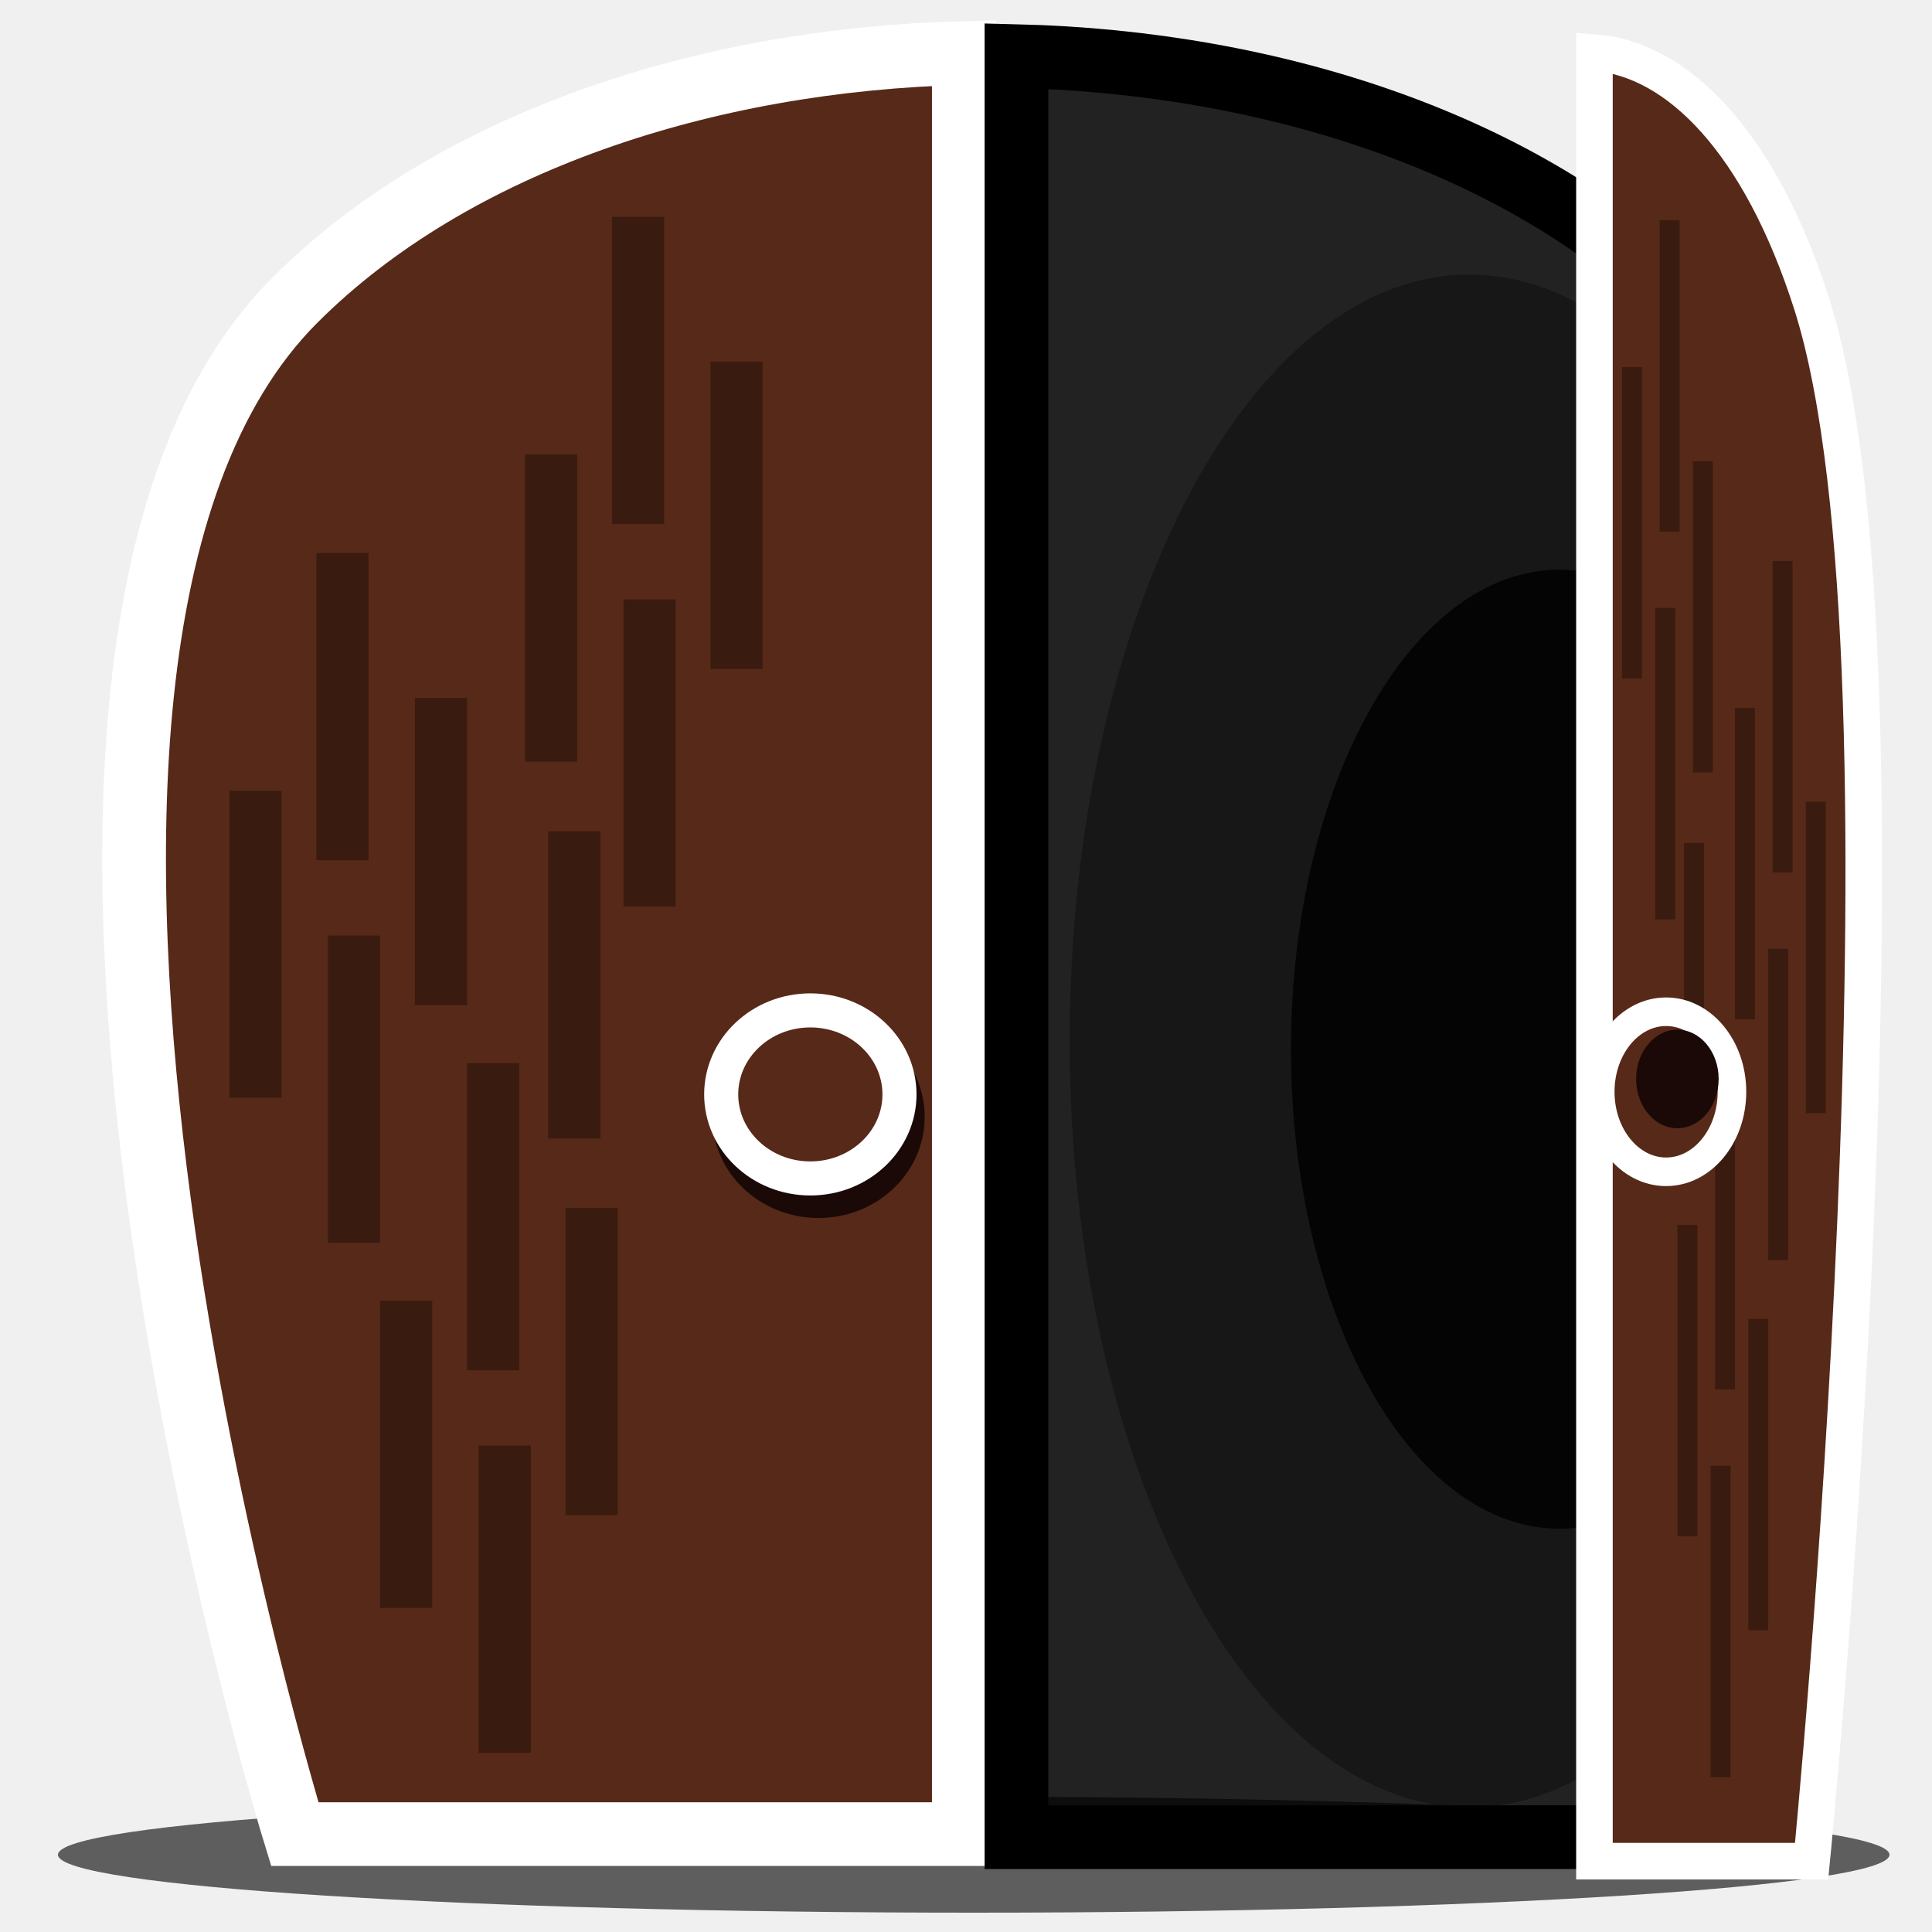
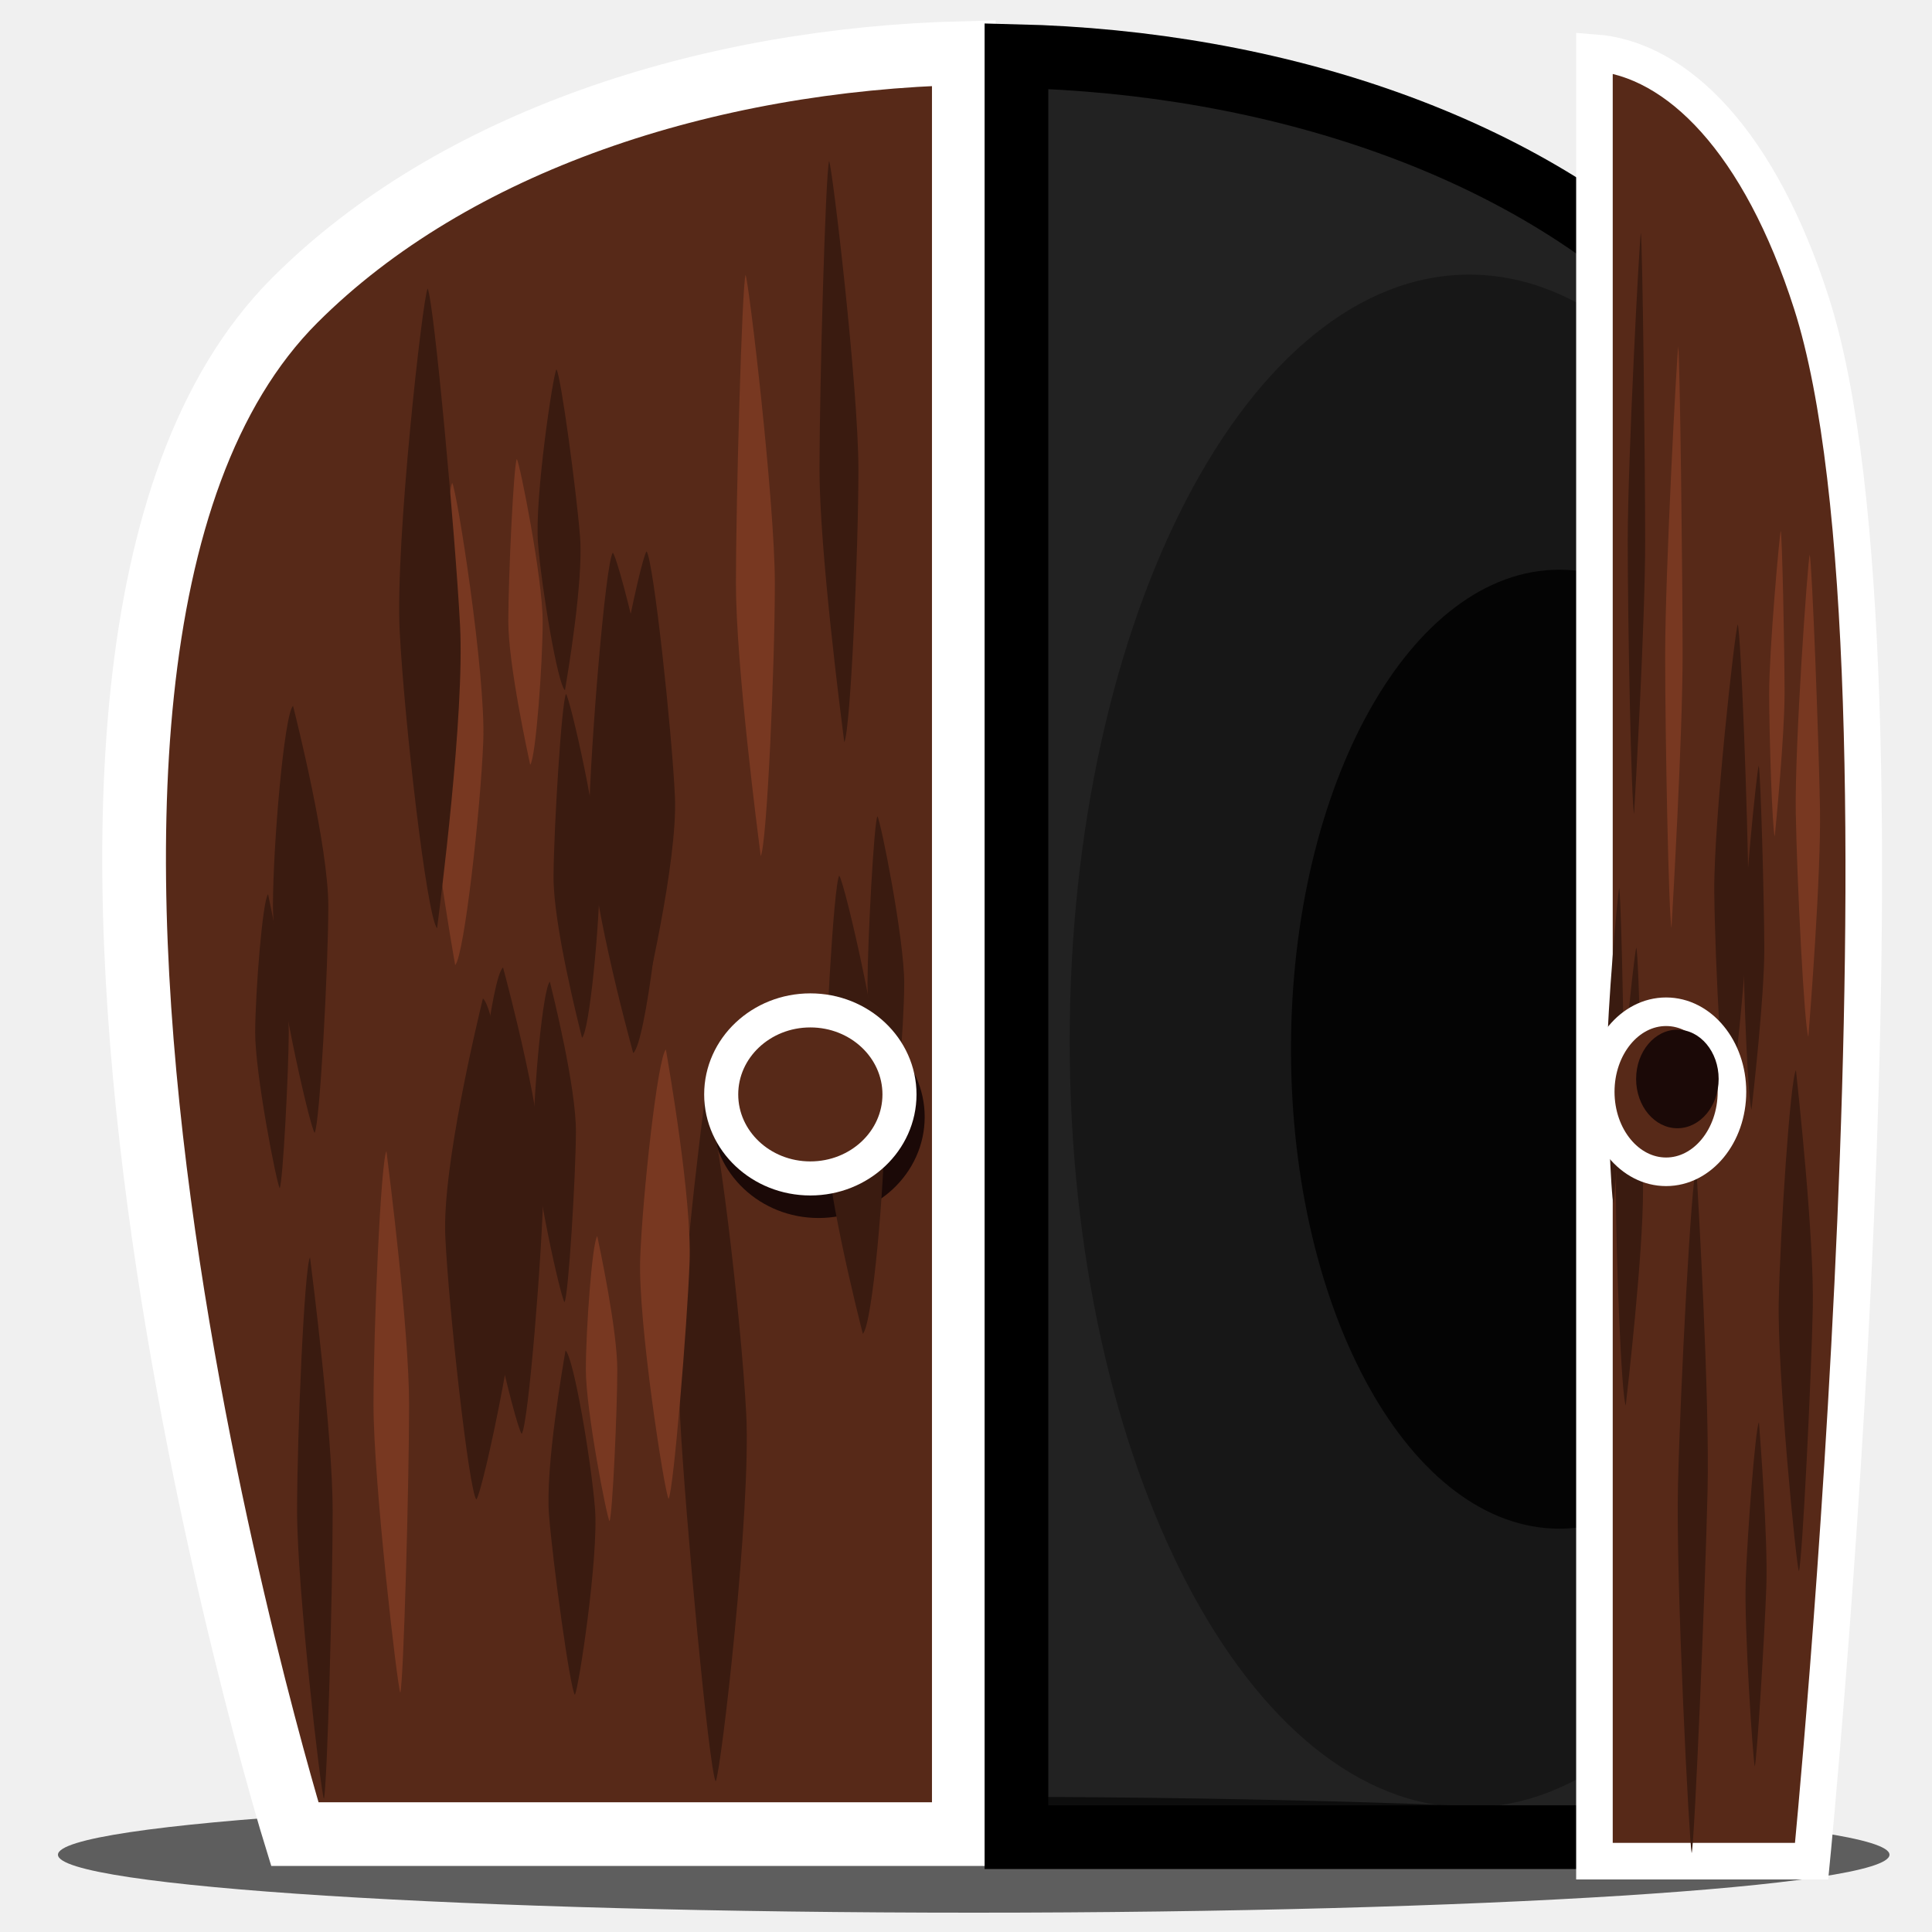
<svg xmlns="http://www.w3.org/2000/svg" width="377.953" height="377.953" viewBox="0 0 100 100" version="1.1" id="svg1">
  <defs id="defs1" />
  <g id="layer1">
    <ellipse style="fill:#000000;fill-opacity:0.608;stroke:none;stroke-width:1.763;stroke-dasharray:none;stroke-opacity:1" id="path28" cx="50.4" cy="96" rx="47.4" ry="3" />
    <path id="rect1" style="fill:#572918;fill-opacity:1;stroke:#ffffff;stroke-width:3.297;stroke-dasharray:none;stroke-opacity:1" d="M 49.887,2.746 C 36.583,3.066 23.469,7.331 15.258,15.542 c -18.713,18.713 0,79.392 0,79.392 h 34.629 z" />
    <ellipse style="fill:#572918;fill-opacity:1;stroke:#1b0907;stroke-width:1.763;stroke-dasharray:none;stroke-opacity:1" id="ellipse14" cx="42.366" cy="57.813" rx="4.614" ry="4.349" />
+     <g id="g1" transform="translate(0,1.058333)">
+       <g id="g37" transform="matrix(-1.093359,0,0,-1.048761,61.9665,105.3452)">
+         <path id="path26" style="fill:#3a1b10;fill-opacity:1;stroke-width:1.634;stroke-linecap:round" d="m 34.126,27.451 c -0.305,0.35 -2.284,9.847 -2.13,13.302 0.154,3.456 1.215,10.964 1.819,11.427 0.221,-0.972 1.933,-8.292 1.78,-11.747 -0.154,-3.456 -1.108,-12.498 -1.468,-12.982 z" />
+         <path id="path27" style="fill:#783821;fill-opacity:1;stroke-width:1.351;stroke-linecap:round" d="M 35.269,77.626 C 35.053,77.299 33.677,68.223 33.797,64.89 33.918,61.558 34.696,54.291 35.127,53.825 c 0.154,0.929 1.348,7.918 1.227,11.25 -0.12,3.333 -0.828,12.072 -1.086,12.551 z" />
+         <path id="path29" style="fill:#3a1b10;fill-opacity:1;stroke-width:1.056;stroke-linecap:round" d="m 29.88,67.207 c -0.193,-0.223 -1.611,-6.632 -1.598,-9.015 0.013,-2.383 0.484,-7.603 0.84,-7.956 0.156,0.655 1.363,5.584 1.349,7.967 -0.013,2.383 -0.384,8.65 -0.591,9.004 z" />
+         <path id="path30" style="fill:#3a1b10;fill-opacity:1;stroke-width:1.634;stroke-linecap:round" d="m 27.665,74.179 c -0.314,-0.334 -2.543,-9.719 -2.481,-13.18 0.062,-3.461 0.924,-11.021 1.515,-11.516 0.246,0.96 2.151,8.183 2.09,11.645 -0.062,3.461 -0.776,12.547 -1.123,13.051 z" />
+         <path id="path31" style="fill:#3a1b10;fill-opacity:1;stroke-width:1.259;stroke-linecap:round" d="m 17.425,93.513 c -0.163,-0.375 -1.387,-11.2 -1.387,-15.229 0,-4.029 0.371,-12.859 0.669,-13.459 0.134,1.106 1.173,9.43 1.173,13.459 0,4.029 -0.282,14.629 -0.455,15.229 z" />
+         <path id="path32" style="fill:#783821;fill-opacity:1;stroke-width:1.259;stroke-linecap:round" d="m 21.381,87.891 c -0.163,-0.375 -1.387,-11.2 -1.387,-15.229 0,-4.029 0.371,-12.859 0.669,-13.459 0.134,1.106 1.173,9.43 1.173,13.459 0,4.029 -0.282,14.629 -0.455,15.229 z" />
+         <path id="path33" style="fill:#3a1b10;fill-opacity:1;stroke-width:1.395;stroke-linecap:round" d="m 16.947,58.241 c -0.254,-0.296 -2.158,-8.828 -2.158,-12.004 0,-3.176 0.577,-10.136 1.04,-10.609 0.209,0.872 1.825,7.433 1.825,10.609 0,3.176 -0.438,11.531 -0.707,12.004 z" />
+         <path id="path34" style="fill:#3a1b10;fill-opacity:1;stroke-width:0.901;stroke-linecap:round" d="m 15.139,61.172 c -0.153,-0.204 -1.28,-6.083 -1.27,-8.269 0.011,-2.186 0.385,-6.974 0.667,-7.297 0.124,0.601 1.083,5.122 1.072,7.308 -0.011,2.186 -0.305,7.934 -0.47,8.259 z" />
+         <path id="path35" style="fill:#783821;fill-opacity:1;stroke-width:0.859;stroke-linecap:round" d="m 32.21,78.804 c -0.144,-0.197 -1.225,-5.892 -1.225,-8.012 0,-2.12 0.328,-6.765 0.591,-7.081 0.119,0.582 1.036,4.961 1.036,7.081 0,2.12 -0.249,7.696 -0.402,8.012 z" />
+         <path id="path36" style="fill:#3a1b10;fill-opacity:1;stroke-width:1.056;stroke-linecap:round" d="m 29.463,17.811 c -0.176,0.249 -1.136,6.826 -0.955,9.196 0.181,2.369 1.017,7.497 1.396,7.798 0.109,-0.674 0.963,-5.749 0.781,-8.118 -0.181,-2.369 -0.992,-8.553 -1.223,-8.875 z" />
+         <path id="path37" style="fill:#3a1b10;fill-opacity:1;stroke-width:1.784;stroke-linecap:round" d="m 22.796,13.531 c -0.255,0.469 -1.687,13.416 -1.447,18.157 0.24,4.741 1.395,15.069 1.935,15.725 0.162,-1.325 1.429,-11.297 1.189,-16.038 -0.24,-4.741 -1.349,-17.167 -1.678,-17.844 z" />
+       </g>
+       <g id="g48" transform="matrix(1,0,0,0.9774949,-0.661101,0.6467425)">
+         <path id="path38" style="fill:#3a1b10;fill-opacity:1;stroke-width:1.634;stroke-linecap:round" d="m 34.126,27.451 c -0.305,0.35 -2.284,9.847 -2.13,13.302 0.154,3.456 1.215,10.964 1.819,11.427 0.221,-0.972 1.933,-8.292 1.78,-11.747 -0.154,-3.456 -1.108,-12.498 -1.468,-12.982 z" />
+         <path id="path39" style="fill:#783821;fill-opacity:1;stroke-width:1.351;stroke-linecap:round" d="M 35.269,77.626 C 35.053,77.299 33.677,68.223 33.797,64.89 33.918,61.558 34.696,54.291 35.127,53.825 c 0.154,0.929 1.348,7.918 1.227,11.25 -0.12,3.333 -0.828,12.072 -1.086,12.551 z" />
+         <path id="path40" style="fill:#3a1b10;fill-opacity:1;stroke-width:1.056;stroke-linecap:round" d="m 29.88,67.207 c -0.193,-0.223 -1.611,-6.632 -1.598,-9.015 0.013,-2.383 0.484,-7.603 0.84,-7.956 0.156,0.655 1.363,5.584 1.349,7.967 -0.013,2.383 -0.384,8.65 -0.591,9.004 z" />
+         <path id="path41" style="fill:#3a1b10;fill-opacity:1;stroke-width:1.634;stroke-linecap:round" d="m 27.665,74.179 c -0.314,-0.334 -2.543,-9.719 -2.481,-13.18 0.062,-3.461 0.924,-11.021 1.515,-11.516 0.246,0.96 2.151,8.183 2.09,11.645 -0.062,3.461 -0.776,12.547 -1.123,13.051 z" />
+         <path id="path42" style="fill:#3a1b10;fill-opacity:1;stroke-width:1.259;stroke-linecap:round" d="m 17.425,93.513 c -0.163,-0.375 -1.387,-11.2 -1.387,-15.229 0,-4.029 0.371,-12.859 0.669,-13.459 0.134,1.106 1.173,9.43 1.173,13.459 0,4.029 -0.282,14.629 -0.455,15.229 z" />
+         <path id="path43" style="fill:#783821;fill-opacity:1;stroke-width:1.259;stroke-linecap:round" d="m 21.381,87.891 c -0.163,-0.375 -1.387,-11.2 -1.387,-15.229 0,-4.029 0.371,-12.859 0.669,-13.459 0.134,1.106 1.173,9.43 1.173,13.459 0,4.029 -0.282,14.629 -0.455,15.229 z" />
+         <path id="path44" style="fill:#3a1b10;fill-opacity:1;stroke-width:1.395;stroke-linecap:round" d="m 16.947,58.241 c -0.254,-0.296 -2.158,-8.828 -2.158,-12.004 0,-3.176 0.577,-10.136 1.04,-10.609 0.209,0.872 1.825,7.433 1.825,10.609 0,3.176 -0.438,11.531 -0.707,12.004 z" />
+         <path id="path45" style="fill:#3a1b10;fill-opacity:1;stroke-width:0.901;stroke-linecap:round" d="m 15.139,61.172 c -0.153,-0.204 -1.28,-6.083 -1.27,-8.269 0.011,-2.186 0.385,-6.974 0.667,-7.297 0.124,0.601 1.083,5.122 1.072,7.308 -0.011,2.186 -0.305,7.934 -0.47,8.259 z" />
+         <path id="path46" style="fill:#783821;fill-opacity:1;stroke-width:0.859;stroke-linecap:round" d="m 32.21,78.804 c -0.144,-0.197 -1.225,-5.892 -1.225,-8.012 0,-2.12 0.328,-6.765 0.591,-7.081 0.119,0.582 1.036,4.961 1.036,7.081 0,2.12 -0.249,7.696 -0.402,8.012 z" />
+         <path id="path47" style="fill:#3a1b10;fill-opacity:1;stroke-width:1.056;stroke-linecap:round" d="m 29.463,17.811 c -0.176,0.249 -1.136,6.826 -0.955,9.196 0.181,2.369 1.017,7.497 1.396,7.798 0.109,-0.674 0.963,-5.749 0.781,-8.118 -0.181,-2.369 -0.992,-8.553 -1.223,-8.875 z" />
+         <path id="path48" style="fill:#3a1b10;fill-opacity:1;stroke-width:1.784;stroke-linecap:round" d="m 22.796,13.531 c -0.255,0.469 -1.687,13.416 -1.447,18.157 0.24,4.741 1.395,15.069 1.935,15.725 0.162,-1.325 1.429,-11.297 1.189,-16.038 -0.24,-4.741 -1.349,-17.167 -1.678,-17.844 z" />
+       </g>
+     </g>
    <ellipse style="fill:#572918;fill-opacity:1;stroke:#ffffff;stroke-width:1.763;stroke-dasharray:none;stroke-opacity:1" id="path2" cx="41.943" cy="56.647" rx="4.614" ry="4.349" />
-     <rect style="fill:#3a1b10;fill-opacity:1;stroke:none;stroke-width:1.763;stroke-dasharray:none;stroke-opacity:1" id="rect2" width="2.7" height="15.9" x="29.275" y="62.525" />
-     <rect style="fill:#3a1b10;fill-opacity:1;stroke:none;stroke-width:1.763;stroke-dasharray:none;stroke-opacity:1" id="rect3" width="2.7" height="15.9" x="24.775" y="74.825" />
-     <rect style="fill:#3a1b10;fill-opacity:1;stroke:none;stroke-width:1.763;stroke-dasharray:none;stroke-opacity:1" id="rect4" width="2.7" height="15.9" x="24.175" y="55.025" />
-     <rect style="fill:#3a1b10;fill-opacity:1;stroke:none;stroke-width:1.763;stroke-dasharray:none;stroke-opacity:1" id="rect5" width="2.7" height="15.9" x="19.675" y="67.325" />
-     <rect style="fill:#3a1b10;fill-opacity:1;stroke:none;stroke-width:1.763;stroke-dasharray:none;stroke-opacity:1" id="rect6" width="2.7" height="15.9" x="21.475" y="36.125" />
-     <rect style="fill:#3a1b10;fill-opacity:1;stroke:none;stroke-width:1.763;stroke-dasharray:none;stroke-opacity:1" id="rect7" width="2.7" height="15.9" x="16.975" y="48.425" />
-     <rect style="fill:#3a1b10;fill-opacity:1;stroke:none;stroke-width:1.763;stroke-dasharray:none;stroke-opacity:1" id="rect8" width="2.7" height="15.9" x="16.375" y="28.625" />
-     <rect style="fill:#3a1b10;fill-opacity:1;stroke:none;stroke-width:1.763;stroke-dasharray:none;stroke-opacity:1" id="rect9" width="2.7" height="15.9" x="11.875" y="40.925" />
-     <rect style="fill:#3a1b10;fill-opacity:1;stroke:none;stroke-width:1.763;stroke-dasharray:none;stroke-opacity:1" id="rect10" width="2.7" height="15.9" x="36.775" y="18.725" />
-     <rect style="fill:#3a1b10;fill-opacity:1;stroke:none;stroke-width:1.763;stroke-dasharray:none;stroke-opacity:1" id="rect11" width="2.7" height="15.9" x="32.275" y="31.025" />
-     <rect style="fill:#3a1b10;fill-opacity:1;stroke:none;stroke-width:1.763;stroke-dasharray:none;stroke-opacity:1" id="rect12" width="2.7" height="15.9" x="31.675" y="11.225" />
-     <rect style="fill:#3a1b10;fill-opacity:1;stroke:none;stroke-width:1.763;stroke-dasharray:none;stroke-opacity:1" id="rect13" width="2.7" height="15.9" x="27.175" y="23.525" />
-     <rect style="fill:#3a1b10;fill-opacity:1;stroke:none;stroke-width:1.763;stroke-dasharray:none;stroke-opacity:1" id="rect14" width="2.7" height="15.9" x="28.375" y="43.025" />
    <path id="path14" style="fill:#000000;fill-opacity:0.857;stroke:#000000;stroke-width:3.297;stroke-dasharray:none;stroke-opacity:1" d="m 52.611,2.904 c 13.305,0.32 26.419,4.585 34.629,12.796 18.713,18.713 0,79.392 0,79.392 H 52.611 Z" />
    <ellipse style="fill:#000000;fill-opacity:0.31;stroke:none;stroke-width:0.573;stroke-linecap:round;stroke-linejoin:round" id="path3" cx="76.049" cy="53.882" rx="20.683" ry="39.669" />
    <rect style="fill:#3a1b10;fill-opacity:1;stroke:none;stroke-width:1.763;stroke-dasharray:none;stroke-opacity:1" id="rect23" width="2.7" height="15.9" x="-90.623" y="41.083" transform="scale(-1,1)" />
    <ellipse style="fill:#000000;fill-opacity:0.805;stroke:none;stroke-width:0.371;stroke-linecap:round;stroke-linejoin:round" id="ellipse3" cx="80.716" cy="54.306" rx="13.895" ry="24.819" />
    <path id="path1" style="fill:#572918;fill-opacity:1;stroke:#ffffff;stroke-width:1.893;stroke-dasharray:none;stroke-opacity:1" d="m 82.528,2.723 c 4.319,0.324 8.576,4.655 11.241,12.993 6.074,19.002 0,80.617 0,80.617 H 82.528 Z" />
-     <rect style="fill:#3a1b10;fill-opacity:1;stroke:none;stroke-width:1.097;stroke-dasharray:none;stroke-opacity:1" id="rect15" width="1.032" height="16.117" x="-87.855" y="63.4" transform="scale(-1,1)" />
-     <rect style="fill:#3a1b10;fill-opacity:1;stroke:none;stroke-width:1.097;stroke-dasharray:none;stroke-opacity:1" id="rect29" width="1.032" height="16.117" x="-89.574" y="75.868" transform="scale(-1,1)" />
-     <rect style="fill:#3a1b10;fill-opacity:1;stroke:none;stroke-width:1.097;stroke-dasharray:none;stroke-opacity:1" id="rect30" width="1.032" height="16.117" x="-89.804" y="55.797" transform="scale(-1,1)" />
-     <rect style="fill:#3a1b10;fill-opacity:1;stroke:none;stroke-width:1.097;stroke-dasharray:none;stroke-opacity:1" id="rect31" width="1.032" height="16.117" x="-91.523" y="68.265" transform="scale(-1,1)" />
-     <rect style="fill:#3a1b10;fill-opacity:1;stroke:none;stroke-width:1.097;stroke-dasharray:none;stroke-opacity:1" id="rect32" width="1.032" height="16.117" x="-90.835" y="36.639" transform="scale(-1,1)" />
-     <rect style="fill:#3a1b10;fill-opacity:1;stroke:none;stroke-width:1.097;stroke-dasharray:none;stroke-opacity:1" id="rect33" width="1.032" height="16.117" x="-92.554" y="49.107" transform="scale(-1,1)" />
-     <rect style="fill:#3a1b10;fill-opacity:1;stroke:none;stroke-width:1.097;stroke-dasharray:none;stroke-opacity:1" id="rect34" width="1.032" height="16.117" x="-92.784" y="29.037" transform="scale(-1,1)" />
-     <rect style="fill:#3a1b10;fill-opacity:1;stroke:none;stroke-width:1.097;stroke-dasharray:none;stroke-opacity:1" id="rect35" width="1.032" height="16.117" x="-94.503" y="41.505" transform="scale(-1,1)" />
-     <rect style="fill:#3a1b10;fill-opacity:1;stroke:none;stroke-width:1.097;stroke-dasharray:none;stroke-opacity:1" id="rect36" width="1.032" height="16.117" x="-84.99" y="19.001" transform="scale(-1,1)" />
-     <rect style="fill:#3a1b10;fill-opacity:1;stroke:none;stroke-width:1.097;stroke-dasharray:none;stroke-opacity:1" id="rect37" width="1.032" height="16.117" x="-86.709" y="31.469" transform="scale(-1,1)" />
-     <rect style="fill:#3a1b10;fill-opacity:1;stroke:none;stroke-width:1.097;stroke-dasharray:none;stroke-opacity:1" id="rect38" width="1.032" height="16.117" x="-86.938" y="11.399" transform="scale(-1,1)" />
-     <rect style="fill:#3a1b10;fill-opacity:1;stroke:none;stroke-width:1.097;stroke-dasharray:none;stroke-opacity:1" id="rect39" width="1.032" height="16.117" x="-88.658" y="23.867" transform="scale(-1,1)" />
-     <rect style="fill:#3a1b10;fill-opacity:1;stroke:none;stroke-width:1.097;stroke-dasharray:none;stroke-opacity:1" id="rect40" width="1.032" height="16.117" x="-88.199" y="43.633" transform="scale(-1,1)" />
+     <g id="g37-3" transform="matrix(0.4897971,0,0,-1.048761,76.39551,110.115)">
+       <path id="path26-6" style="fill:#3a1b10;fill-opacity:1;stroke-width:1.634;stroke-linecap:round" d="m 34.126,27.451 c -0.305,0.35 -2.284,9.847 -2.13,13.302 0.154,3.456 1.215,10.964 1.819,11.427 0.221,-0.972 1.933,-8.292 1.78,-11.747 -0.154,-3.456 -1.108,-12.498 -1.468,-12.982 z" />
+       <path id="path27-0" style="fill:#783821;fill-opacity:1;stroke-width:1.351;stroke-linecap:round" d="M 35.269,77.626 C 35.053,77.299 33.677,68.223 33.797,64.89 33.918,61.558 34.696,54.291 35.127,53.825 c 0.154,0.929 1.348,7.918 1.227,11.25 -0.12,3.333 -0.828,12.072 -1.086,12.551 z" />
+       <path id="path29-6" style="fill:#3a1b10;fill-opacity:1;stroke-width:1.056;stroke-linecap:round" d="m 29.88,67.207 c -0.193,-0.223 -1.611,-6.632 -1.598,-9.015 0.013,-2.383 0.484,-7.603 0.84,-7.956 0.156,0.655 1.363,5.584 1.349,7.967 -0.013,2.383 -0.384,8.65 -0.591,9.004 z" />
+       <path id="path30-2" style="fill:#3a1b10;fill-opacity:1;stroke-width:1.634;stroke-linecap:round" d="m 27.665,74.179 c -0.314,-0.334 -2.543,-9.719 -2.481,-13.18 0.062,-3.461 0.924,-11.021 1.515,-11.516 0.246,0.96 2.151,8.183 2.09,11.645 -0.062,3.461 -0.776,12.547 -1.123,13.051 z" />
+       <path id="path31-6" style="fill:#3a1b10;fill-opacity:1;stroke-width:1.259;stroke-linecap:round" d="m 17.425,93.513 c -0.163,-0.375 -1.387,-11.2 -1.387,-15.229 0,-4.029 0.371,-12.859 0.669,-13.459 0.134,1.106 1.173,9.43 1.173,13.459 0,4.029 -0.282,14.629 -0.455,15.229 z" />
+       <path id="path32-1" style="fill:#783821;fill-opacity:1;stroke-width:1.259;stroke-linecap:round" d="m 21.381,87.891 c -0.163,-0.375 -1.387,-11.2 -1.387,-15.229 0,-4.029 0.371,-12.859 0.669,-13.459 0.134,1.106 1.173,9.43 1.173,13.459 0,4.029 -0.282,14.629 -0.455,15.229 z" />
+       <path id="path33-8" style="fill:#3a1b10;fill-opacity:1;stroke-width:1.395;stroke-linecap:round" d="m 16.947,58.241 c -0.254,-0.296 -2.158,-8.828 -2.158,-12.004 0,-3.176 0.577,-10.136 1.04,-10.609 0.209,0.872 1.825,7.433 1.825,10.609 0,3.176 -0.438,11.531 -0.707,12.004 z" />
+       <path id="path34-7" style="fill:#3a1b10;fill-opacity:1;stroke-width:0.901;stroke-linecap:round" d="m 15.139,61.172 c -0.153,-0.204 -1.28,-6.083 -1.27,-8.269 0.011,-2.186 0.385,-6.974 0.667,-7.297 0.124,0.601 1.083,5.122 1.072,7.308 -0.011,2.186 -0.305,7.934 -0.47,8.259 z" />
+       <path id="path35-9" style="fill:#783821;fill-opacity:1;stroke-width:0.859;stroke-linecap:round" d="m 32.21,78.804 c -0.144,-0.197 -1.225,-5.892 -1.225,-8.012 0,-2.12 0.328,-6.765 0.591,-7.081 0.119,0.582 1.036,4.961 1.036,7.081 0,2.12 -0.249,7.696 -0.402,8.012 z" />
+       <path id="path36-2" style="fill:#3a1b10;fill-opacity:1;stroke-width:1.056;stroke-linecap:round" d="m 29.463,17.811 c -0.176,0.249 -1.136,6.826 -0.955,9.196 0.181,2.369 1.017,7.497 1.396,7.798 0.109,-0.674 0.963,-5.749 0.781,-8.118 -0.181,-2.369 -0.992,-8.553 -1.223,-8.875 z" />
+       <path id="path37-0" style="fill:#3a1b10;fill-opacity:1;stroke-width:1.784;stroke-linecap:round" d="m 22.796,13.531 c -0.255,0.469 -1.687,13.416 -1.447,18.157 0.24,4.741 1.395,15.069 1.935,15.725 0.162,-1.325 1.429,-11.297 1.189,-16.038 -0.24,-4.741 -1.349,-17.167 -1.678,-17.844 z" />
+     </g>
    <ellipse style="fill:#572918;fill-opacity:1;stroke:#ffffff;stroke-width:1.479;stroke-dasharray:none;stroke-opacity:1" id="ellipse2" cx="-86.237" cy="56.51" rx="3.409" ry="4.142" transform="scale(-1,1)" />
    <ellipse style="fill:#1b0907;fill-opacity:1;stroke:none;stroke-width:0.919;stroke-dasharray:none;stroke-opacity:1" id="ellipse40" cx="-86.821" cy="55.847" rx="2.136" ry="2.551" transform="scale(-1,1)" />
  </g>
</svg>
